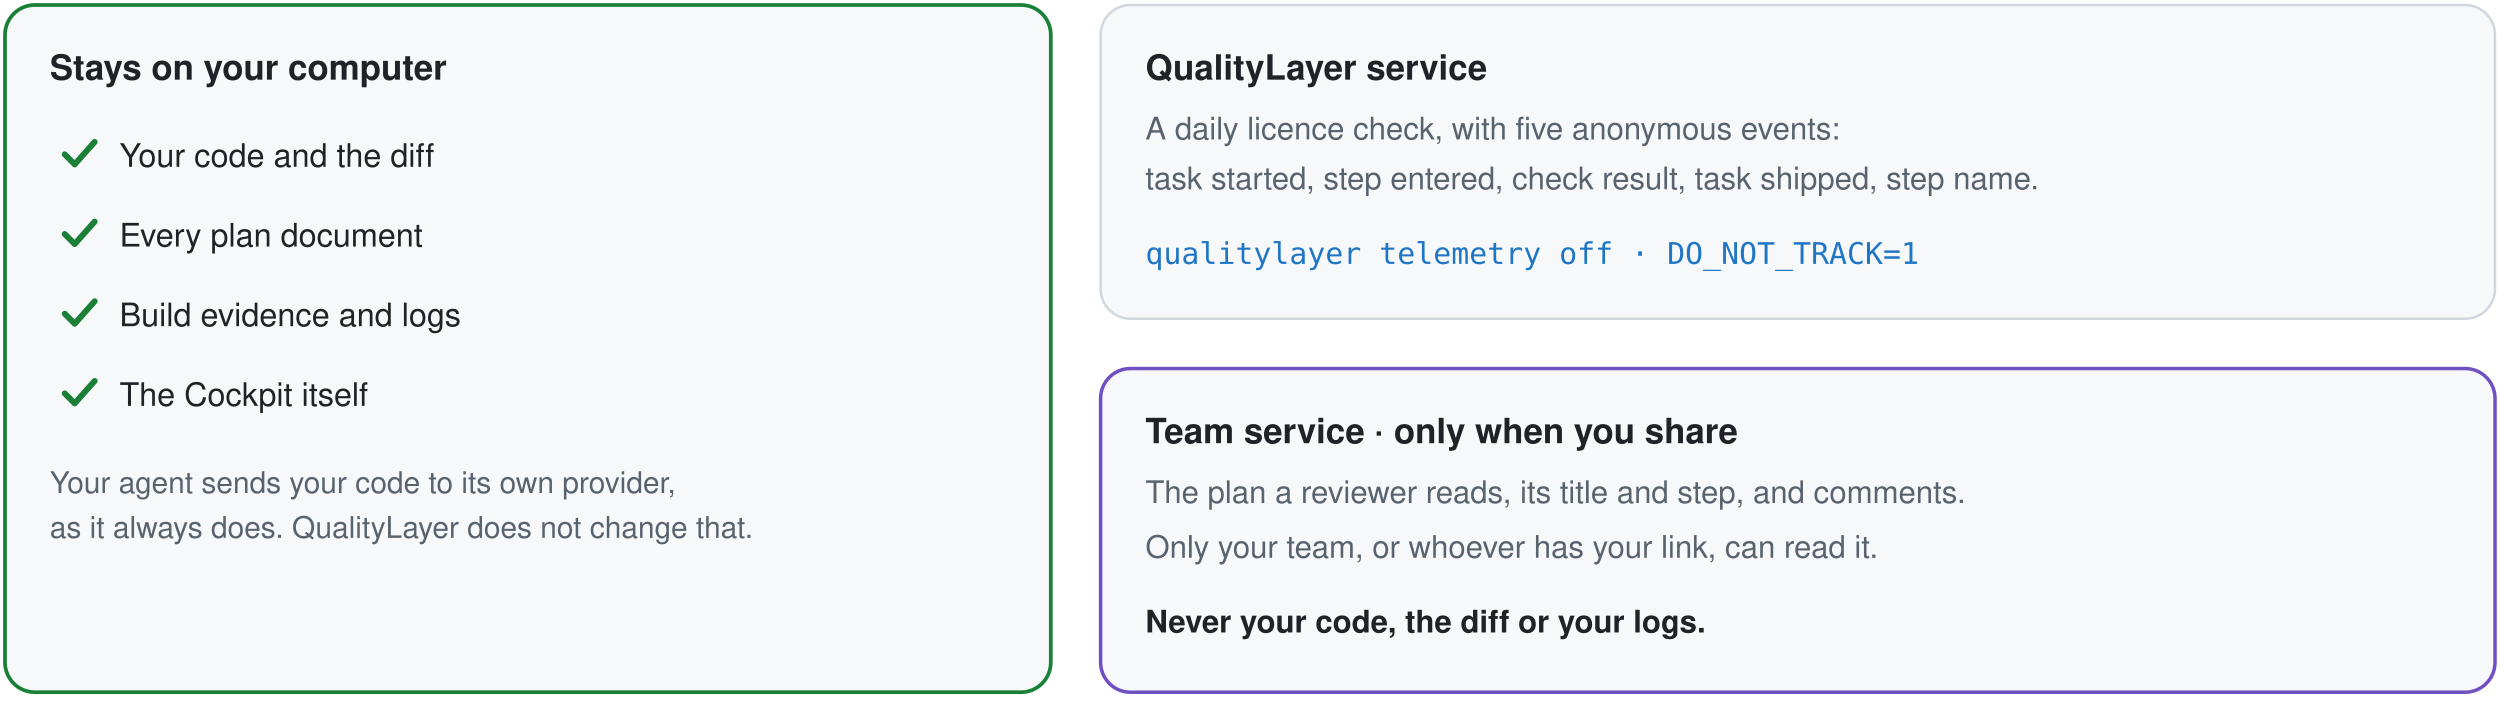
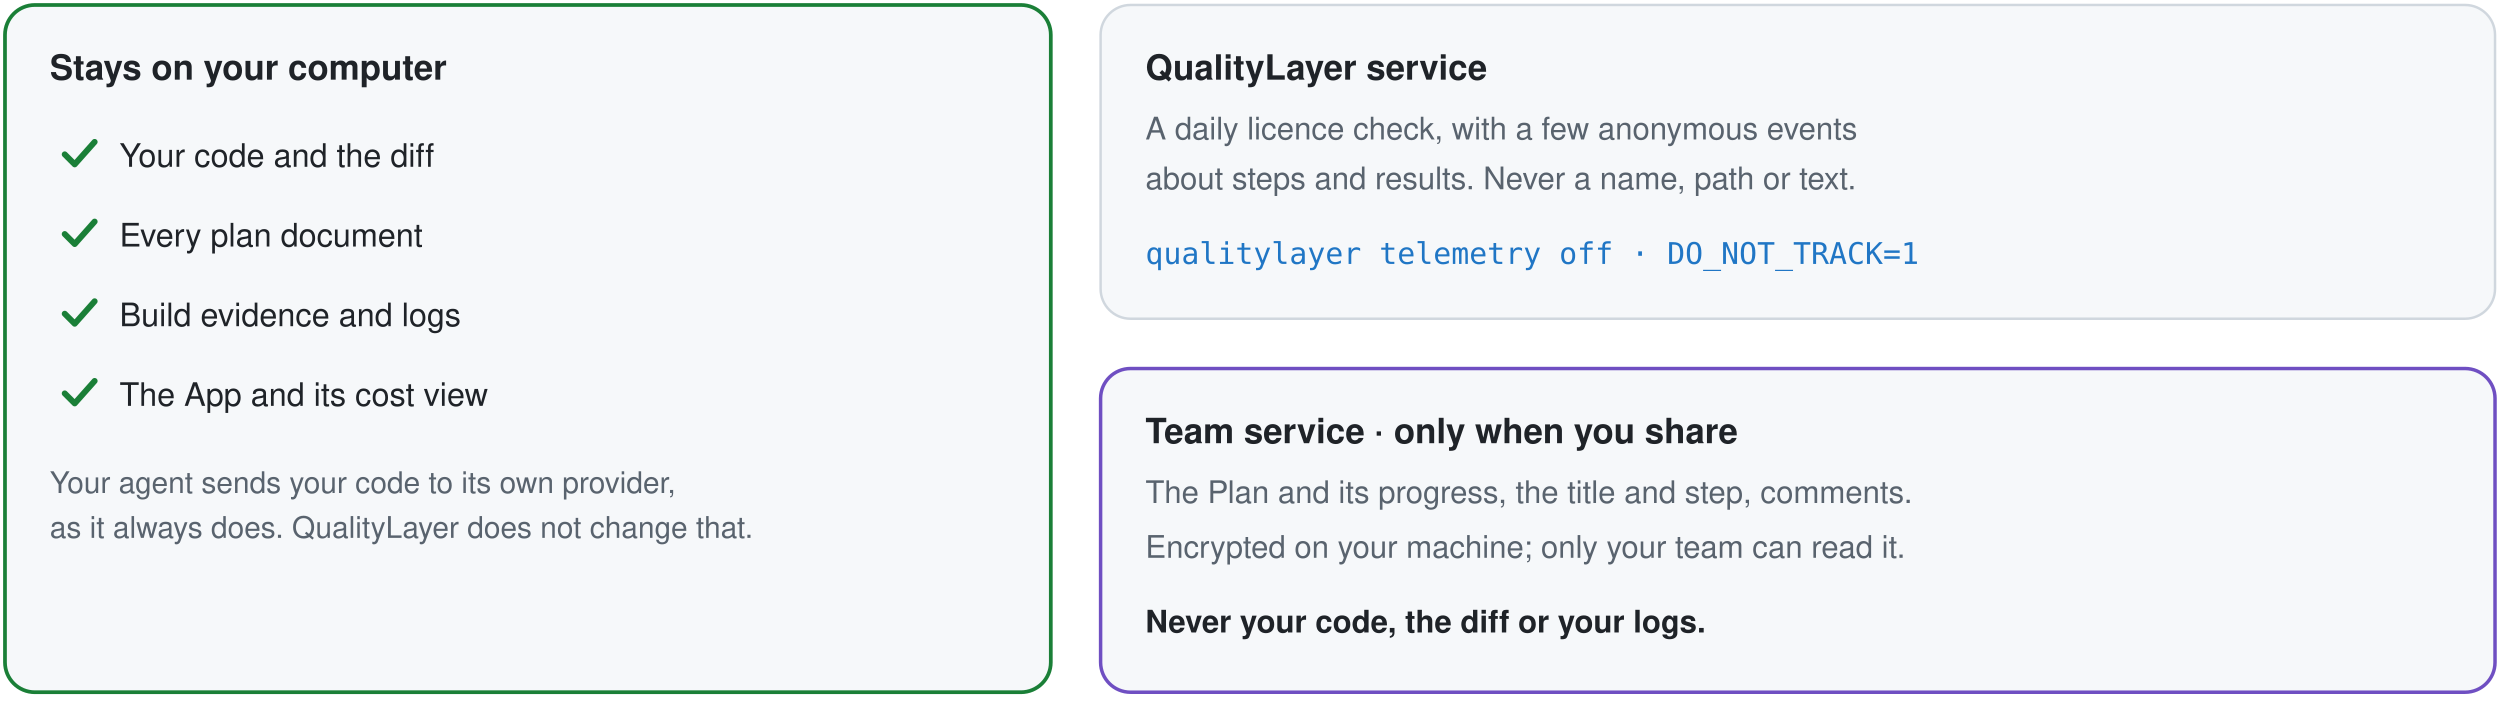
<svg xmlns="http://www.w3.org/2000/svg" width="1004" height="284" viewBox="-2 -2 1004 284" role="img" aria-label="What stays on your computer, what the licence check sends, and what sharing sends to the team service">
  <rect x="0" y="0" width="420" height="276" rx="12" fill="#f6f8fa" stroke="#1a7f37" stroke-width="1.5" />
  <text x="18" y="30" font-family="-apple-system, BlinkMacSystemFont, 'Segoe UI', 'Helvetica Neue', Helvetica, Arial, sans-serif" font-size="14" font-weight="650" fill="#1f2328" text-anchor="start">Stays on your computer</text>
  <path d="M24 60 l4 4 l8 -9" fill="none" stroke="#1a7f37" stroke-width="2.4" stroke-linecap="round" stroke-linejoin="round" />
  <text x="46" y="65" font-family="-apple-system, BlinkMacSystemFont, 'Segoe UI', 'Helvetica Neue', Helvetica, Arial, sans-serif" font-size="13" font-weight="500" fill="#1f2328" text-anchor="start">Your code and the diff</text>
  <path d="M24 92 l4 4 l8 -9" fill="none" stroke="#1a7f37" stroke-width="2.4" stroke-linecap="round" stroke-linejoin="round" />
  <text x="46" y="97" font-family="-apple-system, BlinkMacSystemFont, 'Segoe UI', 'Helvetica Neue', Helvetica, Arial, sans-serif" font-size="13" font-weight="500" fill="#1f2328" text-anchor="start">Every plan document</text>
  <path d="M24 124 l4 4 l8 -9" fill="none" stroke="#1a7f37" stroke-width="2.4" stroke-linecap="round" stroke-linejoin="round" />
  <text x="46" y="129" font-family="-apple-system, BlinkMacSystemFont, 'Segoe UI', 'Helvetica Neue', Helvetica, Arial, sans-serif" font-size="13" font-weight="500" fill="#1f2328" text-anchor="start">Build evidence and logs</text>
  <path d="M24 156 l4 4 l8 -9" fill="none" stroke="#1a7f37" stroke-width="2.4" stroke-linecap="round" stroke-linejoin="round" />
-   <text x="46" y="161" font-family="-apple-system, BlinkMacSystemFont, 'Segoe UI', 'Helvetica Neue', Helvetica, Arial, sans-serif" font-size="13" font-weight="500" fill="#1f2328" text-anchor="start">The Cockpit itself</text>
+   <text x="46" y="161" font-family="-apple-system, BlinkMacSystemFont, 'Segoe UI', 'Helvetica Neue', Helvetica, Arial, sans-serif" font-size="13" font-weight="500" fill="#1f2328" text-anchor="start">The App and its cost view</text>
  <text x="18" y="196" font-family="-apple-system, BlinkMacSystemFont, 'Segoe UI', 'Helvetica Neue', Helvetica, Arial, sans-serif" font-size="12" font-weight="400" fill="#59636e" text-anchor="start">Your agent sends your code to its own provider,</text>
  <text x="18" y="214" font-family="-apple-system, BlinkMacSystemFont, 'Segoe UI', 'Helvetica Neue', Helvetica, Arial, sans-serif" font-size="12" font-weight="400" fill="#59636e" text-anchor="start">as it always does. QualityLayer does not change that.</text>
  <rect x="440" y="0" width="560" height="126" rx="12" fill="#f6f8fa" stroke="#d0d7de" stroke-width="1" />
  <text x="458" y="30" font-family="-apple-system, BlinkMacSystemFont, 'Segoe UI', 'Helvetica Neue', Helvetica, Arial, sans-serif" font-size="14" font-weight="650" fill="#1f2328" text-anchor="start">QualityLayer service</text>
-   <text x="458" y="54" font-family="-apple-system, BlinkMacSystemFont, 'Segoe UI', 'Helvetica Neue', Helvetica, Arial, sans-serif" font-size="12.5" font-weight="400" fill="#59636e" text-anchor="start">A daily licence check, with five anonymous events:</text>
-   <text x="458" y="74" font-family="-apple-system, BlinkMacSystemFont, 'Segoe UI', 'Helvetica Neue', Helvetica, Arial, sans-serif" font-size="12.5" font-weight="400" fill="#59636e" text-anchor="start">task started, step entered, check result, task shipped, step name.</text>
+   <text x="458" y="54" font-family="-apple-system, BlinkMacSystemFont, 'Segoe UI', 'Helvetica Neue', Helvetica, Arial, sans-serif" font-size="12.5" font-weight="400" fill="#59636e" text-anchor="start">A daily licence check, with a few anonymous events</text>
+   <text x="458" y="74" font-family="-apple-system, BlinkMacSystemFont, 'Segoe UI', 'Helvetica Neue', Helvetica, Arial, sans-serif" font-size="12.5" font-weight="400" fill="#59636e" text-anchor="start">about steps and results. Never a name, path or text.</text>
  <text x="458" y="104" font-family="ui-monospace, SFMono-Regular, Menlo, Consolas, monospace" font-size="12" font-weight="500" fill="#2076c5" text-anchor="start">qualitylayer telemetry off  ·  DO_NOT_TRACK=1</text>
  <rect x="440" y="146" width="560" height="130" rx="12" fill="#f6f8fa" stroke="#6f4fc2" stroke-width="1.4" />
  <text x="458" y="176" font-family="-apple-system, BlinkMacSystemFont, 'Segoe UI', 'Helvetica Neue', Helvetica, Arial, sans-serif" font-size="14" font-weight="650" fill="#1f2328" text-anchor="start">Team service · only when you share</text>
-   <text x="458" y="200" font-family="-apple-system, BlinkMacSystemFont, 'Segoe UI', 'Helvetica Neue', Helvetica, Arial, sans-serif" font-size="12.5" font-weight="400" fill="#59636e" text-anchor="start">The plan a reviewer reads, its title and step, and comments.</text>
-   <text x="458" y="222" font-family="-apple-system, BlinkMacSystemFont, 'Segoe UI', 'Helvetica Neue', Helvetica, Arial, sans-serif" font-size="12.5" font-weight="400" fill="#59636e" text-anchor="start">Only your team, or whoever has your link, can read it.</text>
+   <text x="458" y="200" font-family="-apple-system, BlinkMacSystemFont, 'Segoe UI', 'Helvetica Neue', Helvetica, Arial, sans-serif" font-size="12.5" font-weight="400" fill="#59636e" text-anchor="start">The Plan and its progress, the title and step, comments.</text>
+   <text x="458" y="222" font-family="-apple-system, BlinkMacSystemFont, 'Segoe UI', 'Helvetica Neue', Helvetica, Arial, sans-serif" font-size="12.5" font-weight="400" fill="#59636e" text-anchor="start">Encrypted on your machine; only your team can read it.</text>
  <text x="458" y="252" font-family="-apple-system, BlinkMacSystemFont, 'Segoe UI', 'Helvetica Neue', Helvetica, Arial, sans-serif" font-size="12.5" font-weight="600" fill="#1f2328" text-anchor="start">Never your code, the diff or your logs.</text>
</svg>
